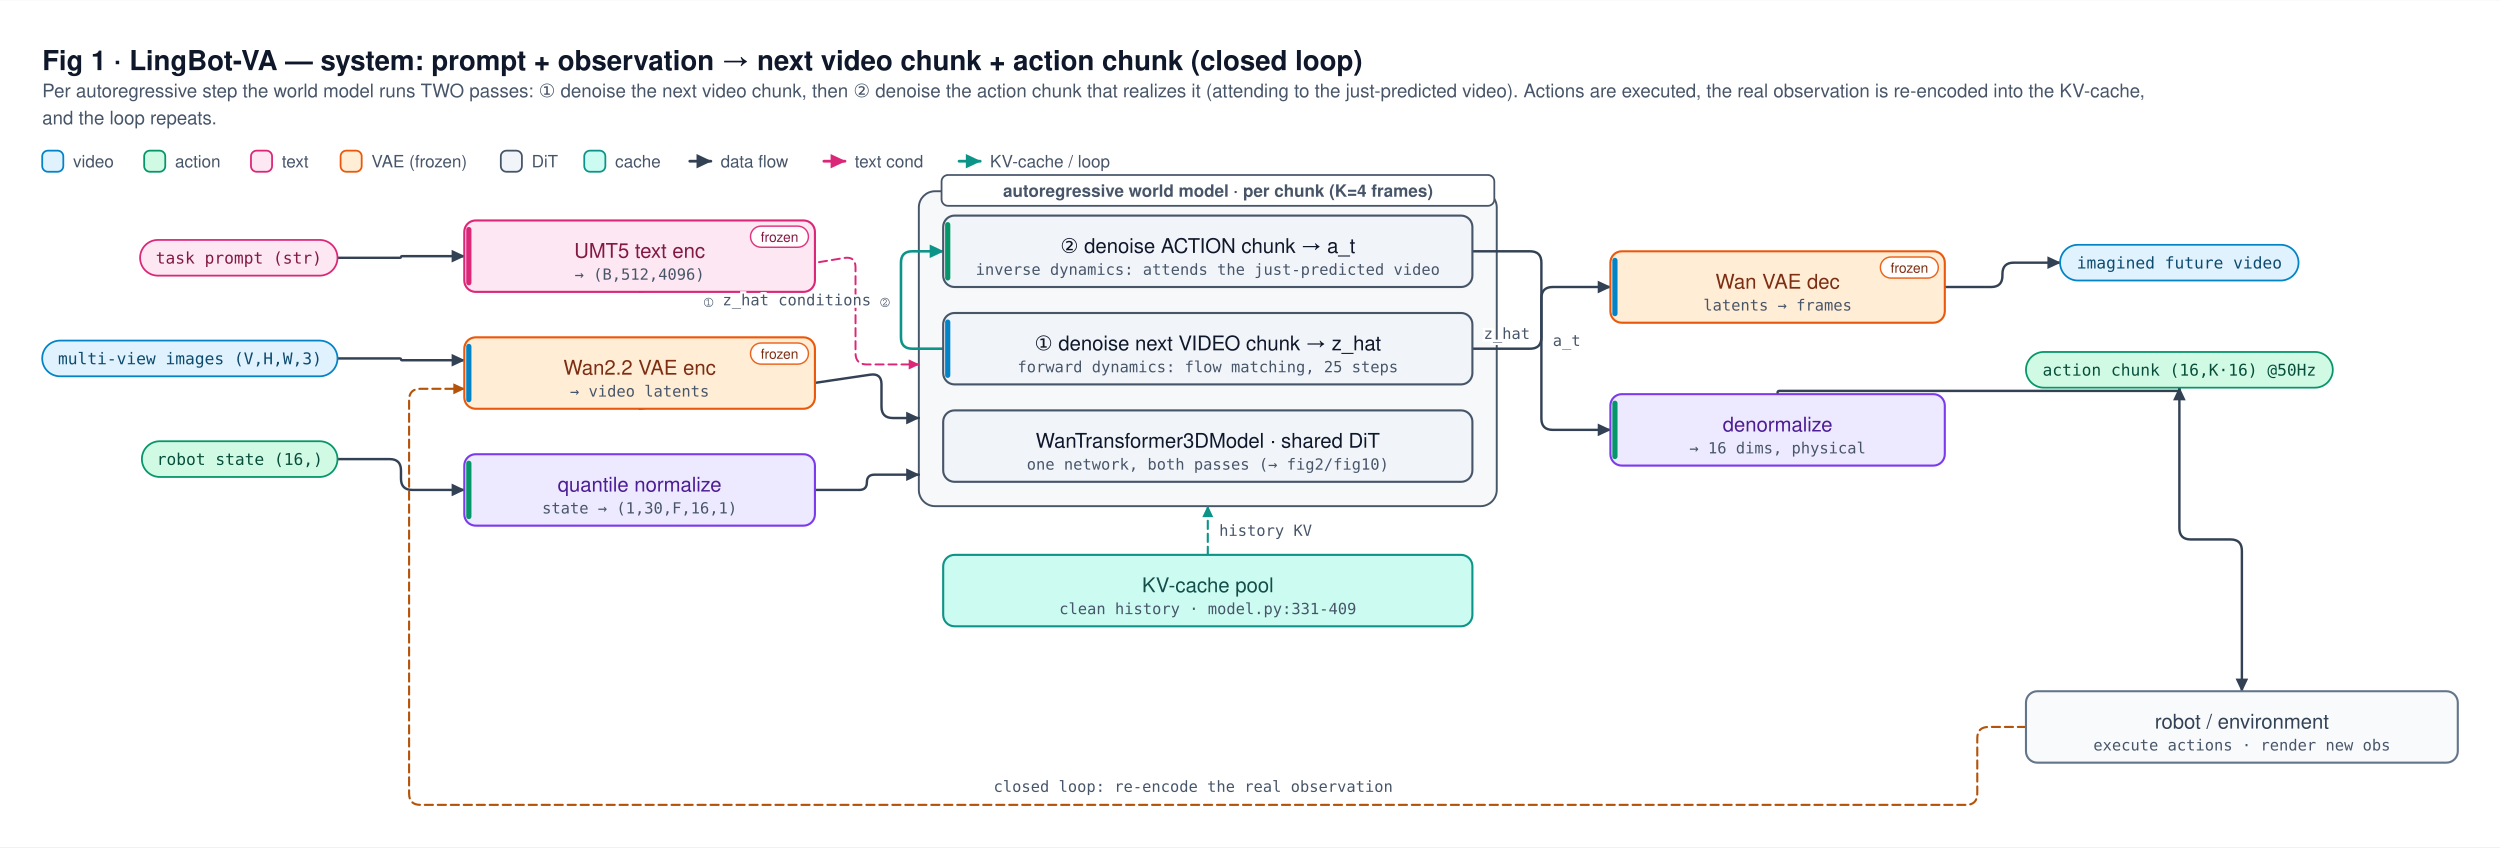
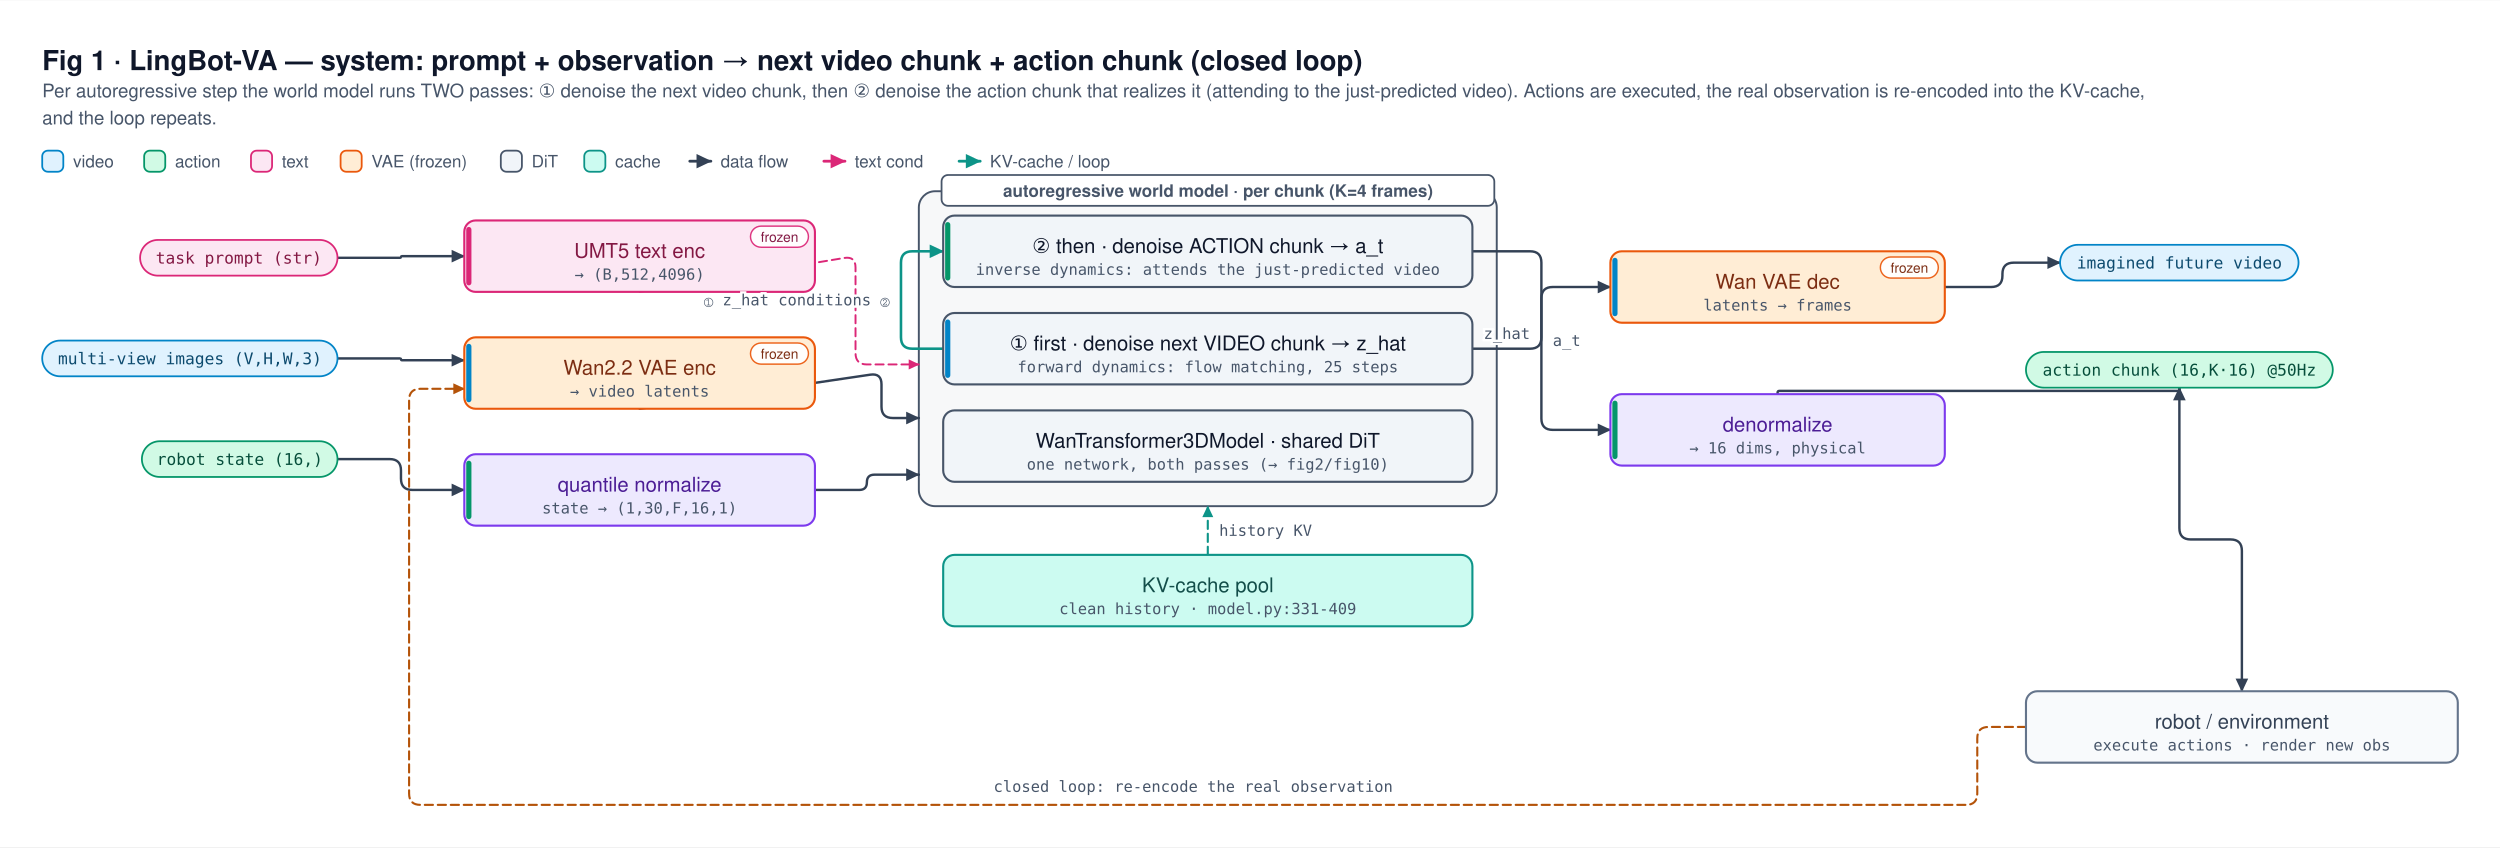
<svg xmlns="http://www.w3.org/2000/svg" viewBox="34.0 2.4 1540.0 521.6" width="1540" height="522">
  <defs>
    <marker id="arr-334155" viewBox="0 0 10 10" refX="8.5" refY="5" markerWidth="6.5" markerHeight="6.5" orient="auto-start-reverse">
      <path d="M0.5,1 L9,5 L0.5,9 Z" fill="#334155" />
    </marker>
    <marker id="arr-DB2777" viewBox="0 0 10 10" refX="8.5" refY="5" markerWidth="6.5" markerHeight="6.5" orient="auto-start-reverse">
      <path d="M0.5,1 L9,5 L0.5,9 Z" fill="#DB2777" />
    </marker>
    <marker id="arr-0D9488" viewBox="0 0 10 10" refX="8.5" refY="5" markerWidth="6.5" markerHeight="6.5" orient="auto-start-reverse">
      <path d="M0.5,1 L9,5 L0.5,9 Z" fill="#0D9488" />
    </marker>
    <marker id="arr-B45309" viewBox="0 0 10 10" refX="8.5" refY="5" markerWidth="6.5" markerHeight="6.5" orient="auto-start-reverse">
      <path d="M0.5,1 L9,5 L0.5,9 Z" fill="#B45309" />
    </marker>
  </defs>
  <rect x="34.0" y="2.4" width="1540.0" height="521.6" fill="#FFFFFF" />
  <g id="frames">
    <rect x="600.0" y="120.0" width="356.0" height="194.0" rx="10" fill="rgba(71,85,105,0.04)" stroke="#475569" stroke-width="1.2" />
  </g>
  <g id="edges">
    <path d="M 241.9,161.0 L 280.5,161.0 Q 281.0,161.0 281.0,160.5 L 281.0,160.5 Q 281.0,160.0 281.5,160.0 L 320.0,160.0" fill="none" stroke="#334155" stroke-width="1.5" stroke-linejoin="round" stroke-linecap="round" marker-end="url(#arr-334155)" />
    <path d="M 241.9,223.0 L 280.4,223.0 Q 281.0,223.0 281.0,223.5 L 281.0,223.5 Q 281.0,224.1 281.5,224.1 L 320.0,224.1" fill="none" stroke="#334155" stroke-width="1.5" stroke-linejoin="round" stroke-linecap="round" marker-end="url(#arr-334155)" />
    <path d="M 241.9,285.0 L 274.0,285.0 Q 281.0,285.0 281.0,292.0 L 281.0,297.0 Q 281.0,304.0 288.0,304.0 L 320.0,304.0" fill="none" stroke="#334155" stroke-width="1.5" stroke-linejoin="round" stroke-linecap="round" marker-end="url(#arr-334155)" />
    <path d="M 428.0,182.0 L 554.1,161.1 Q 561.0,160.0 561.0,167.0 L 561.0,219.7 Q 561.0,226.7 568.0,226.7 L 600.0,226.7" fill="none" stroke="#DB2777" stroke-width="1.2" stroke-linejoin="round" stroke-linecap="round" stroke-dasharray="5 3" marker-end="url(#arr-DB2777)" />
    <path d="M 428.0,254.0 L 570.1,233.0 Q 577.0,232.0 577.0,239.0 L 577.0,252.7 Q 577.0,259.7 584.0,259.7 L 600.0,259.7" fill="none" stroke="#334155" stroke-width="1.5" stroke-linejoin="round" stroke-linecap="round" marker-end="url(#arr-334155)" />
    <path d="M 536.0,304.0 L 563.3,304.0 Q 568.0,304.0 568.0,299.3 L 568.0,299.3 Q 568.0,294.6 572.7,294.6 L 600.0,294.6" fill="none" stroke="#334155" stroke-width="1.5" stroke-linejoin="round" stroke-linecap="round" marker-end="url(#arr-334155)" />
    <path d="M 615.0,217.0 L 596.0,217.0 Q 589.0,217.0 589.0,210.0 L 589.0,164.0 Q 589.0,157.0 596.0,157.0 L 615.0,157.0" fill="none" stroke="#0D9488" stroke-width="1.6" stroke-linejoin="round" stroke-linecap="round" marker-end="url(#arr-0D9488)" />
    <path d="M 778.0,344.0 L 778.0,314.0" fill="none" stroke="#0D9488" stroke-width="1.3" stroke-linejoin="round" stroke-linecap="round" stroke-dasharray="5 3" marker-end="url(#arr-0D9488)" />
    <path d="M 941.0,217.0 L 976.5,217.0 Q 983.5,217.0 983.5,210.0 L 983.5,186.0 Q 983.5,179.0 990.5,179.0 L 1026.0,179.0" fill="none" stroke="#334155" stroke-width="1.5" stroke-linejoin="round" stroke-linecap="round" marker-end="url(#arr-334155)" />
    <path d="M 941.0,157.0 L 976.5,157.0 Q 983.5,157.0 983.5,164.0 L 983.5,260.0 Q 983.5,267.0 990.5,267.0 L 1026.0,267.0" fill="none" stroke="#334155" stroke-width="1.5" stroke-linejoin="round" stroke-linecap="round" marker-end="url(#arr-334155)" />
    <path d="M 1232.0,179.0 L 1260.5,179.0 Q 1267.5,179.0 1267.5,172.0 L 1267.5,171.0 Q 1267.5,164.0 1274.5,164.0 L 1303.0,164.0" fill="none" stroke="#334155" stroke-width="1.5" stroke-linejoin="round" stroke-linecap="round" marker-end="url(#arr-334155)" />
    <path d="M 1129.0,245.0 L 1129.0,244.0 Q 1129.0,243.0 1130.0,243.0 L 1375.5,243.0 Q 1376.5,243.0 1376.5,242.0 L 1376.5,241.0" fill="none" stroke="#334155" stroke-width="1.5" stroke-linejoin="round" stroke-linecap="round" marker-end="url(#arr-334155)" />
    <path d="M 1376.5,241.0 L 1376.5,327.5 Q 1376.5,334.5 1383.5,334.5 L 1408.0,334.5 Q 1415.0,334.5 1415.0,341.5 L 1415.0,428.0" fill="none" stroke="#334155" stroke-width="1.5" stroke-linejoin="round" stroke-linecap="round" marker-end="url(#arr-334155)" />
    <path d="M 1282.0,450.0 L 1259.0,450.0 Q 1252.0,450.0 1252.0,457.0 L 1252.0,491.0 Q 1252.0,498.0 1245.0,498.0 L 293.0,498.0 Q 286.0,498.0 286.0,491.0 L 286.0,248.7 Q 286.0,241.7 293.0,241.7 L 320.0,241.7" fill="none" stroke="#B45309" stroke-width="1.3" stroke-linejoin="round" stroke-linecap="round" stroke-dasharray="5 3" marker-end="url(#arr-B45309)" />
  </g>
  <g id="nodes">
    <rect x="120.3" y="150.0" width="121.6" height="22.0" rx="11.0" fill="#FCE7F3" stroke="#DB2777" stroke-width="1.1" />
    <text x="181.1" y="164.6" font-family="SF Mono, Menlo, Consolas, monospace" font-size="10.0px" fill="#831843" text-anchor="middle">task prompt (str)</text>
    <rect x="60.0" y="212.0" width="181.9" height="22.0" rx="11.0" fill="#E0F2FE" stroke="#0284C7" stroke-width="1.1" />
    <text x="151.0" y="226.6" font-family="SF Mono, Menlo, Consolas, monospace" font-size="10.0px" fill="#0C4A6E" text-anchor="middle">multi-view images (V,H,W,3)</text>
    <rect x="121.4" y="274.0" width="120.5" height="22.0" rx="11.0" fill="#D1FAE5" stroke="#059669" stroke-width="1.1" />
    <text x="181.7" y="288.6" font-family="SF Mono, Menlo, Consolas, monospace" font-size="10.0px" fill="#064E3B" text-anchor="middle">robot state (16,)</text>
    <rect x="320.0" y="138.0" width="216.0" height="44.0" rx="7" fill="#FCE7F3" stroke="#DB2777" stroke-width="1.3" />
    <rect x="321.2" y="142.0" width="3.2" height="36.0" rx="1.6" fill="#DB2777" />
    <text x="428.0" y="161.0" font-family="Helvetica Neue, Helvetica, Arial, sans-serif" font-size="12.5px" fill="#831843" text-anchor="middle" font-weight="500">UMT5 text enc</text>
    <text x="428.0" y="174.5" font-family="SF Mono, Menlo, Consolas, monospace" font-size="9.5px" fill="#475569" text-anchor="middle">→ (B,512,4096)</text>
    <rect x="320.0" y="210.0" width="216.0" height="44.0" rx="7" fill="#FFEDD5" stroke="#EA580C" stroke-width="1.3" />
    <rect x="321.2" y="214.0" width="3.2" height="36.0" rx="1.6" fill="#0284C7" />
    <text x="428.0" y="233.0" font-family="Helvetica Neue, Helvetica, Arial, sans-serif" font-size="12.5px" fill="#7C2D12" text-anchor="middle" font-weight="500">Wan2.2 VAE enc</text>
    <text x="428.0" y="246.5" font-family="SF Mono, Menlo, Consolas, monospace" font-size="9.5px" fill="#475569" text-anchor="middle">→ video latents</text>
    <rect x="320.0" y="282.0" width="216.0" height="44.0" rx="7" fill="#EDE9FE" stroke="#7C3AED" stroke-width="1.3" />
    <rect x="321.2" y="286.0" width="3.2" height="36.0" rx="1.6" fill="#059669" />
    <text x="428.0" y="305.0" font-family="Helvetica Neue, Helvetica, Arial, sans-serif" font-size="12.5px" fill="#4C1D95" text-anchor="middle" font-weight="500">quantile normalize</text>
    <text x="428.0" y="318.5" font-family="SF Mono, Menlo, Consolas, monospace" font-size="9.5px" fill="#475569" text-anchor="middle">state → (1,30,F,16,1)</text>
    <rect x="615.0" y="135.0" width="326.0" height="44.0" rx="7" fill="#F1F5F9" stroke="#475569" stroke-width="1.3" />
    <rect x="616.2" y="139.0" width="3.2" height="36.0" rx="1.6" fill="#059669" />
-     <text x="778.0" y="158.0" font-family="Helvetica Neue, Helvetica, Arial, sans-serif" font-size="12.5px" fill="#0F172A" text-anchor="middle" font-weight="500">② denoise ACTION chunk → a_t</text>
+     <text x="778.0" y="158.0" font-family="Helvetica Neue, Helvetica, Arial, sans-serif" font-size="12.5px" fill="#0F172A" text-anchor="middle" font-weight="500">② then · denoise ACTION chunk → a_t</text>
    <text x="778.0" y="171.5" font-family="SF Mono, Menlo, Consolas, monospace" font-size="9.5px" fill="#475569" text-anchor="middle">inverse dynamics: attends the just-predicted video</text>
    <rect x="615.0" y="195.0" width="326.0" height="44.0" rx="7" fill="#F1F5F9" stroke="#475569" stroke-width="1.3" />
    <rect x="616.2" y="199.0" width="3.2" height="36.0" rx="1.6" fill="#0284C7" />
-     <text x="778.0" y="218.0" font-family="Helvetica Neue, Helvetica, Arial, sans-serif" font-size="12.5px" fill="#0F172A" text-anchor="middle" font-weight="500">① denoise next VIDEO chunk → z_hat</text>
+     <text x="778.0" y="218.0" font-family="Helvetica Neue, Helvetica, Arial, sans-serif" font-size="12.5px" fill="#0F172A" text-anchor="middle" font-weight="500">① first · denoise next VIDEO chunk → z_hat</text>
    <text x="778.0" y="231.5" font-family="SF Mono, Menlo, Consolas, monospace" font-size="9.5px" fill="#475569" text-anchor="middle">forward dynamics: flow matching, 25 steps</text>
    <rect x="615.0" y="255.0" width="326.0" height="44.0" rx="7" fill="#F1F5F9" stroke="#475569" stroke-width="1.3" />
    <text x="778.0" y="278.0" font-family="Helvetica Neue, Helvetica, Arial, sans-serif" font-size="12.5px" fill="#0F172A" text-anchor="middle" font-weight="500">WanTransformer3DModel  ·  shared DiT</text>
    <text x="778.0" y="291.5" font-family="SF Mono, Menlo, Consolas, monospace" font-size="9.5px" fill="#475569" text-anchor="middle">one network, both passes  (→ fig2/fig10)</text>
    <rect x="615.0" y="344.0" width="326.0" height="44.0" rx="7" fill="#CCFBF1" stroke="#0D9488" stroke-width="1.3" />
    <text x="778.0" y="367.0" font-family="Helvetica Neue, Helvetica, Arial, sans-serif" font-size="12.5px" fill="#134E4A" text-anchor="middle" font-weight="500">KV-cache pool</text>
    <text x="778.0" y="380.5" font-family="SF Mono, Menlo, Consolas, monospace" font-size="9.5px" fill="#475569" text-anchor="middle">clean history · model.py:331-409</text>
    <rect x="1026.0" y="157.0" width="206.0" height="44.0" rx="7" fill="#FFEDD5" stroke="#EA580C" stroke-width="1.3" />
    <rect x="1027.2" y="161.0" width="3.2" height="36.0" rx="1.6" fill="#0284C7" />
    <text x="1129.0" y="180.0" font-family="Helvetica Neue, Helvetica, Arial, sans-serif" font-size="12.5px" fill="#7C2D12" text-anchor="middle" font-weight="500">Wan VAE dec</text>
    <text x="1129.0" y="193.5" font-family="SF Mono, Menlo, Consolas, monospace" font-size="9.5px" fill="#475569" text-anchor="middle">latents → frames</text>
    <rect x="1026.0" y="245.0" width="206.0" height="44.0" rx="7" fill="#EDE9FE" stroke="#7C3AED" stroke-width="1.3" />
    <rect x="1027.2" y="249.0" width="3.2" height="36.0" rx="1.6" fill="#059669" />
    <text x="1129.0" y="268.0" font-family="Helvetica Neue, Helvetica, Arial, sans-serif" font-size="12.5px" fill="#4C1D95" text-anchor="middle" font-weight="500">denormalize</text>
    <text x="1129.0" y="281.5" font-family="SF Mono, Menlo, Consolas, monospace" font-size="9.5px" fill="#475569" text-anchor="middle">→ 16 dims, physical</text>
    <rect x="1303.0" y="153.0" width="146.9" height="22.0" rx="11.0" fill="#E0F2FE" stroke="#0284C7" stroke-width="1.1" />
    <text x="1376.5" y="167.6" font-family="SF Mono, Menlo, Consolas, monospace" font-size="10.0px" fill="#0C4A6E" text-anchor="middle">imagined future video</text>
    <rect x="1282.0" y="219.0" width="189.0" height="22.0" rx="11.0" fill="#D1FAE5" stroke="#059669" stroke-width="1.1" />
    <text x="1376.5" y="233.6" font-family="SF Mono, Menlo, Consolas, monospace" font-size="10.0px" fill="#064E3B" text-anchor="middle">action chunk (16,K·16) @50Hz</text>
    <rect x="1282.0" y="428.0" width="266.0" height="44.0" rx="7" fill="#F8FAFC" stroke="#64748B" stroke-width="1.3" />
    <text x="1415.0" y="451.0" font-family="Helvetica Neue, Helvetica, Arial, sans-serif" font-size="12.5px" fill="#334155" text-anchor="middle" font-weight="500">robot / environment</text>
    <text x="1415.0" y="464.5" font-family="SF Mono, Menlo, Consolas, monospace" font-size="9.5px" fill="#475569" text-anchor="middle">execute actions · render new obs</text>
    <rect x="60.0" y="95.0" width="13.0" height="13.0" rx="3.5" fill="#E0F2FE" stroke="#0284C7" stroke-width="1.1" />
    <text x="79.0" y="105.3" font-family="Helvetica Neue, Helvetica, Arial, sans-serif" font-size="10.5px" fill="#475569" text-anchor="start">video</text>
    <rect x="122.8" y="95.0" width="13.0" height="13.0" rx="3.5" fill="#D1FAE5" stroke="#059669" stroke-width="1.1" />
    <text x="141.8" y="105.3" font-family="Helvetica Neue, Helvetica, Arial, sans-serif" font-size="10.5px" fill="#475569" text-anchor="start">action</text>
    <rect x="188.6" y="95.0" width="13.0" height="13.0" rx="3.5" fill="#FCE7F3" stroke="#DB2777" stroke-width="1.1" />
    <text x="207.6" y="105.3" font-family="Helvetica Neue, Helvetica, Arial, sans-serif" font-size="10.5px" fill="#475569" text-anchor="start">text</text>
    <rect x="243.8" y="95.0" width="13.0" height="13.0" rx="3.5" fill="#FFEDD5" stroke="#EA580C" stroke-width="1.1" />
    <text x="262.8" y="105.3" font-family="Helvetica Neue, Helvetica, Arial, sans-serif" font-size="10.5px" fill="#475569" text-anchor="start">VAE (frozen)</text>
    <rect x="342.5" y="95.0" width="13.0" height="13.0" rx="3.5" fill="#F1F5F9" stroke="#475569" stroke-width="1.1" />
    <text x="361.5" y="105.3" font-family="Helvetica Neue, Helvetica, Arial, sans-serif" font-size="10.5px" fill="#475569" text-anchor="start">DiT</text>
    <rect x="393.9" y="95.0" width="13.0" height="13.0" rx="3.5" fill="#CCFBF1" stroke="#0D9488" stroke-width="1.1" />
    <text x="412.9" y="105.3" font-family="Helvetica Neue, Helvetica, Arial, sans-serif" font-size="10.5px" fill="#475569" text-anchor="start">cache</text>
    <path d="M 458.9,101.5 L 471.9,101.5" fill="none" stroke="#334155" stroke-width="1.7" stroke-linejoin="round" stroke-linecap="round" marker-end="url(#arr-334155)" />
    <text x="477.9" y="105.3" font-family="Helvetica Neue, Helvetica, Arial, sans-serif" font-size="10.5px" fill="#475569" text-anchor="start">data flow</text>
    <path d="M 541.5,101.5 L 554.5,101.5" fill="none" stroke="#DB2777" stroke-width="1.7" stroke-linejoin="round" stroke-linecap="round" stroke-dasharray="5 3" marker-end="url(#arr-DB2777)" />
    <text x="560.5" y="105.3" font-family="Helvetica Neue, Helvetica, Arial, sans-serif" font-size="10.5px" fill="#475569" text-anchor="start">text cond</text>
    <path d="M 624.8,101.5 L 637.8,101.5" fill="none" stroke="#0D9488" stroke-width="1.7" stroke-linejoin="round" stroke-linecap="round" stroke-dasharray="5 3" marker-end="url(#arr-0D9488)" />
    <text x="643.8" y="105.3" font-family="Helvetica Neue, Helvetica, Arial, sans-serif" font-size="10.5px" fill="#475569" text-anchor="start">KV-cache / loop</text>
  </g>
  <g id="labels">
    <rect x="496.3" y="141.5" width="35.7" height="13.0" rx="6.5" fill="#FFFFFF" stroke="#DB2777" stroke-width="0.9" opacity="0.92" />
    <text x="514.2" y="151.2" font-family="Helvetica Neue, Helvetica, Arial, sans-serif" font-size="8.5px" fill="#831843" text-anchor="middle" font-weight="500">frozen</text>
    <rect x="496.3" y="213.5" width="35.7" height="13.0" rx="6.5" fill="#FFFFFF" stroke="#EA580C" stroke-width="0.9" opacity="0.92" />
    <text x="514.2" y="223.2" font-family="Helvetica Neue, Helvetica, Arial, sans-serif" font-size="8.5px" fill="#7C2D12" text-anchor="middle" font-weight="500">frozen</text>
    <rect x="614.0" y="110.0" width="340.5" height="19.0" rx="4" fill="#FFFFFF" stroke="#475569" stroke-width="1.1" />
    <text x="784.3" y="123.4" font-family="Helvetica Neue, Helvetica, Arial, sans-serif" font-size="10.5px" fill="#475569" text-anchor="middle" font-weight="600">autoregressive world model  ·  per chunk (K=4 frames)</text>
    <text x="582.0" y="190.3" font-family="SF Mono, Menlo, Consolas, monospace" font-size="9.5px" fill="#475569" text-anchor="end" paint-order="stroke" stroke="#FFFFFF" stroke-width="3px">① z_hat conditions ②</text>
    <text x="785.0" y="332.3" font-family="SF Mono, Menlo, Consolas, monospace" font-size="9.5px" fill="#475569" text-anchor="start" paint-order="stroke" stroke="#FFFFFF" stroke-width="3px">history KV</text>
    <rect x="1192.3" y="160.5" width="35.7" height="13.0" rx="6.5" fill="#FFFFFF" stroke="#EA580C" stroke-width="0.9" opacity="0.92" />
    <text x="1210.2" y="170.2" font-family="Helvetica Neue, Helvetica, Arial, sans-serif" font-size="8.5px" fill="#7C2D12" text-anchor="middle" font-weight="500">frozen</text>
    <text x="962.2" y="211.0" font-family="SF Mono, Menlo, Consolas, monospace" font-size="9.5px" fill="#475569" text-anchor="middle" paint-order="stroke" stroke="#FFFFFF" stroke-width="3px">z_hat</text>
    <text x="990.5" y="215.3" font-family="SF Mono, Menlo, Consolas, monospace" font-size="9.5px" fill="#475569" text-anchor="start" paint-order="stroke" stroke="#FFFFFF" stroke-width="3px">a_t</text>
    <text x="769.0" y="490.0" font-family="SF Mono, Menlo, Consolas, monospace" font-size="9.5px" fill="#475569" text-anchor="middle" paint-order="stroke" stroke="#FFFFFF" stroke-width="3px">closed loop: re-encode the real observation</text>
    <text x="60.0" y="78.8" font-family="Helvetica Neue, Helvetica, Arial, sans-serif" font-size="11.5px" fill="#475569" text-anchor="start">and the loop repeats.</text>
    <text x="60.0" y="62.1" font-family="Helvetica Neue, Helvetica, Arial, sans-serif" font-size="11.5px" fill="#475569" text-anchor="start">Per autoregressive step the world model runs TWO passes: ① denoise the next video chunk, then ② denoise the action chunk that realizes it (attending to the just-predicted video). Actions are executed, the real observation is re-encoded into the KV-cache,</text>
    <text x="60.0" y="45.4" font-family="Helvetica Neue, Helvetica, Arial, sans-serif" font-size="17px" fill="#0F172A" text-anchor="start" font-weight="600">Fig 1 · LingBot-VA — system: prompt + observation  →  next video chunk + action chunk  (closed loop)</text>
  </g>
</svg>
